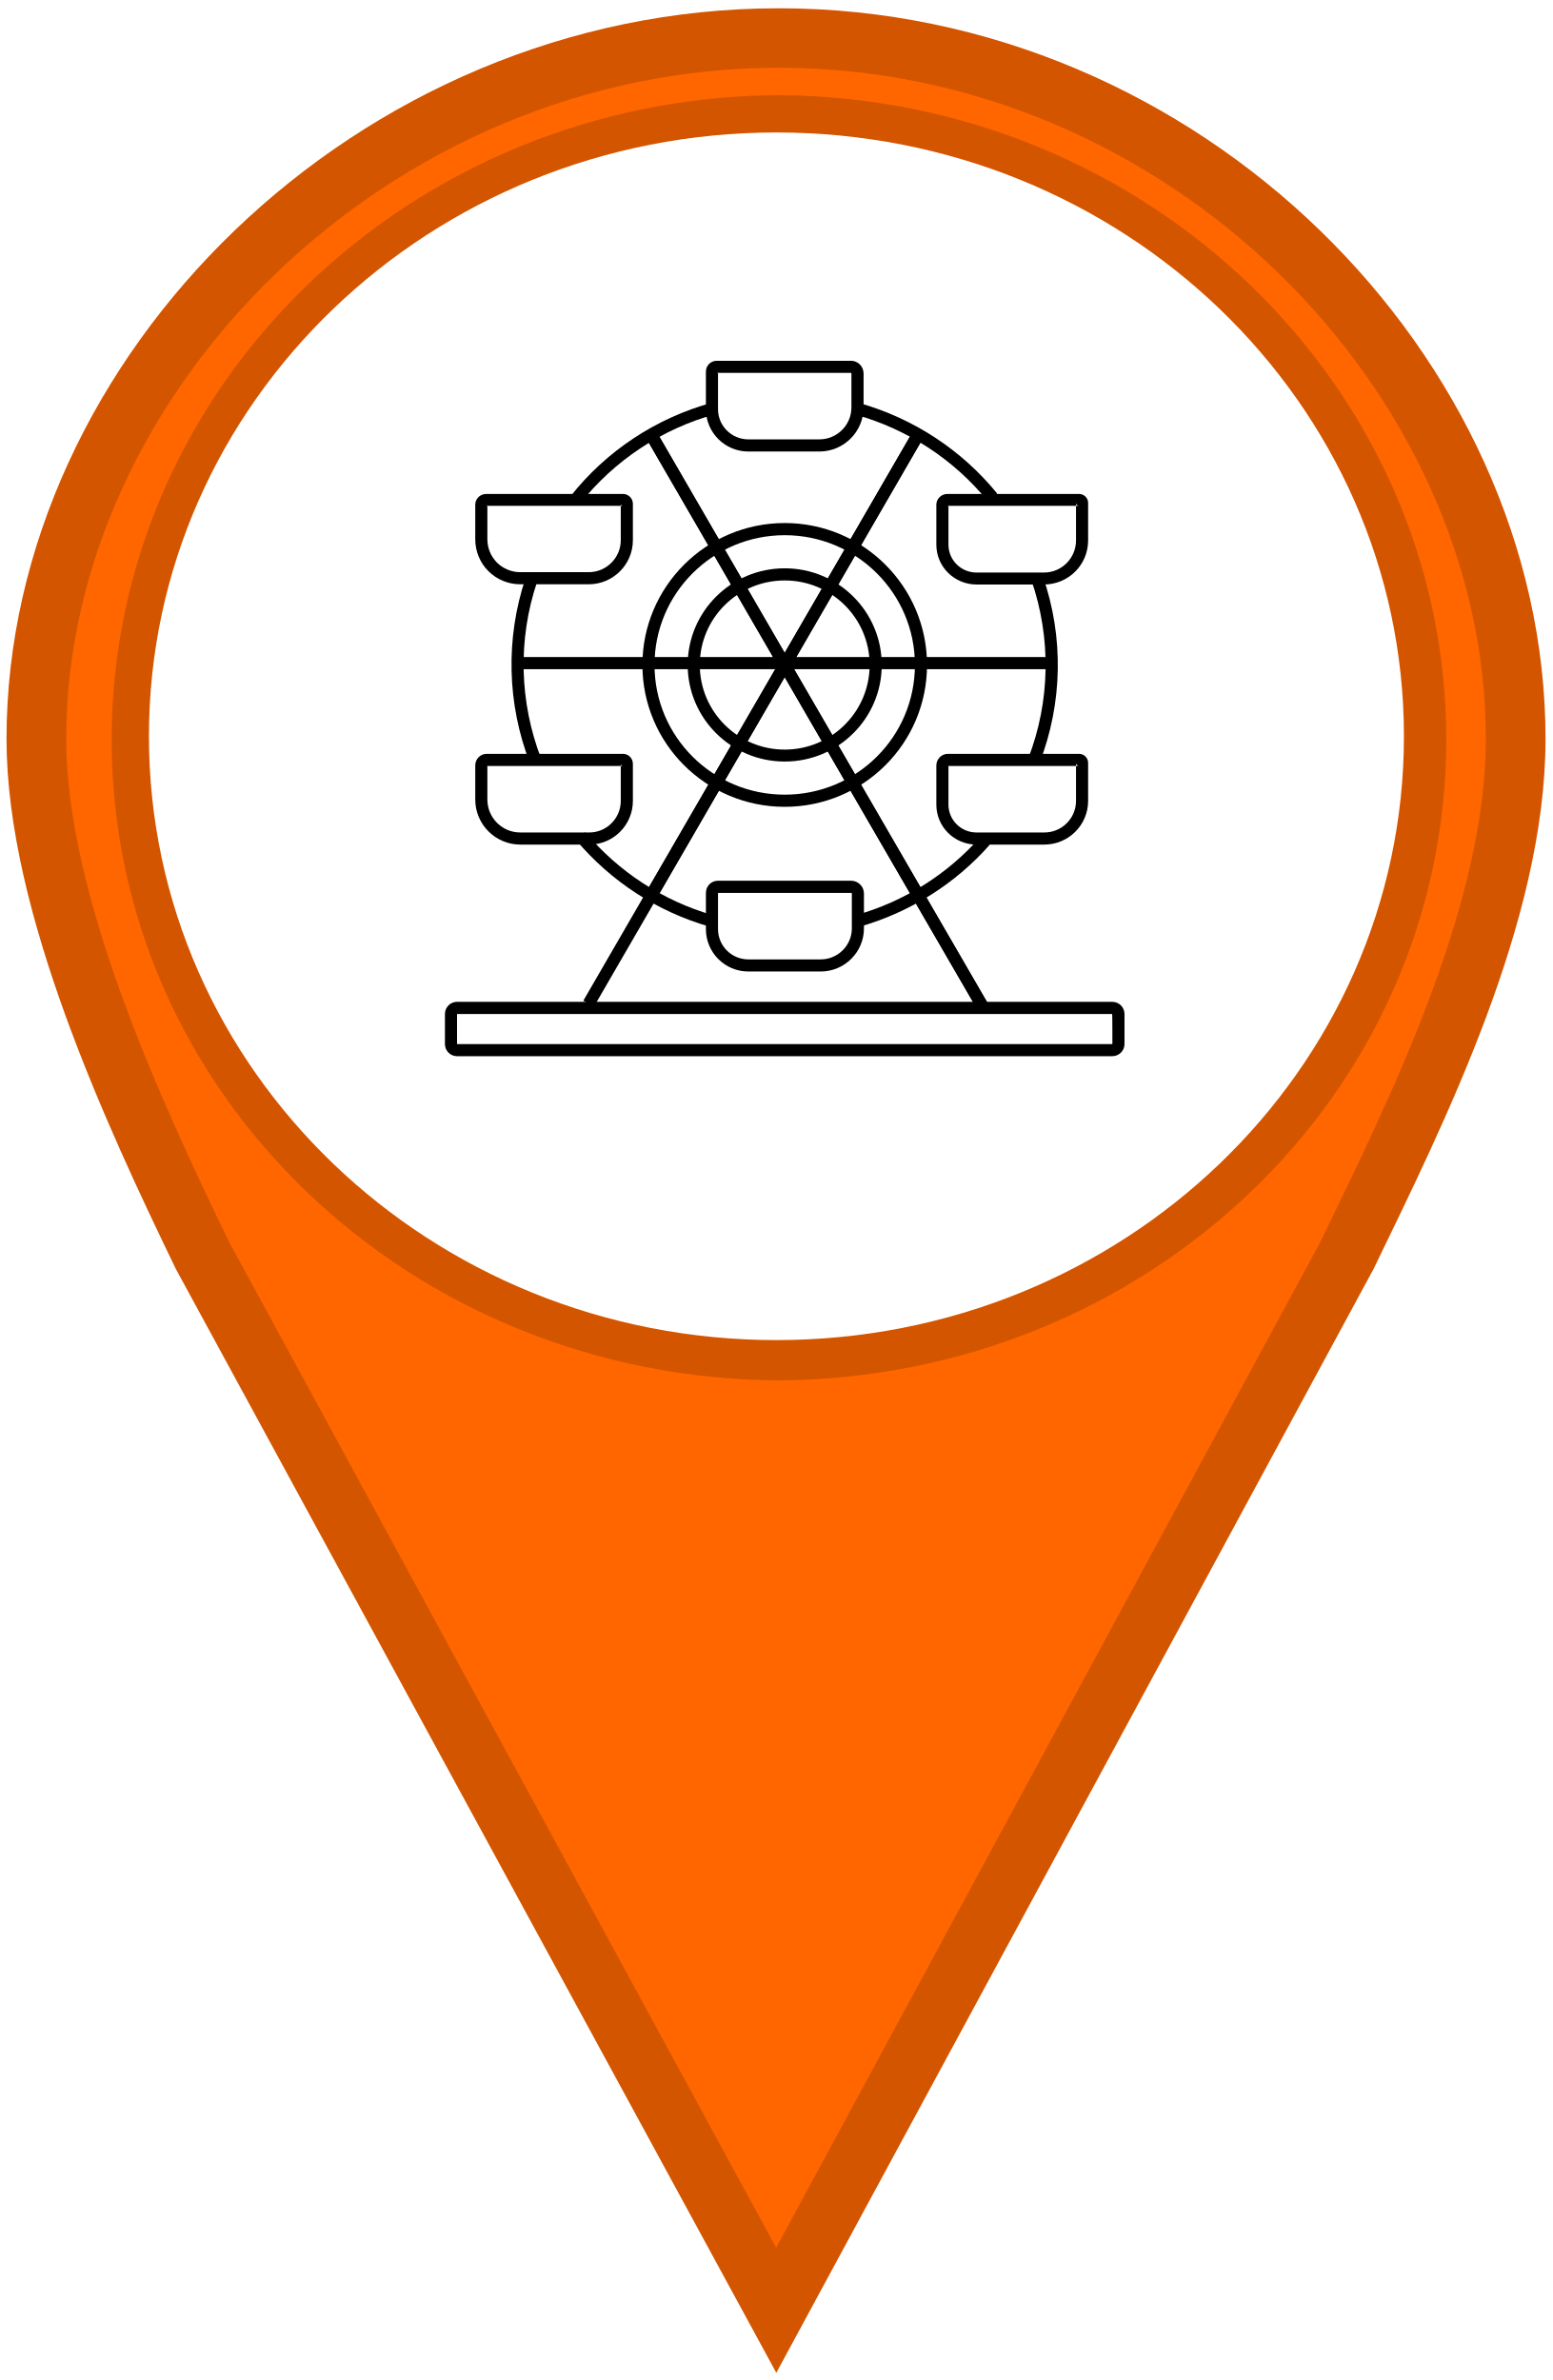
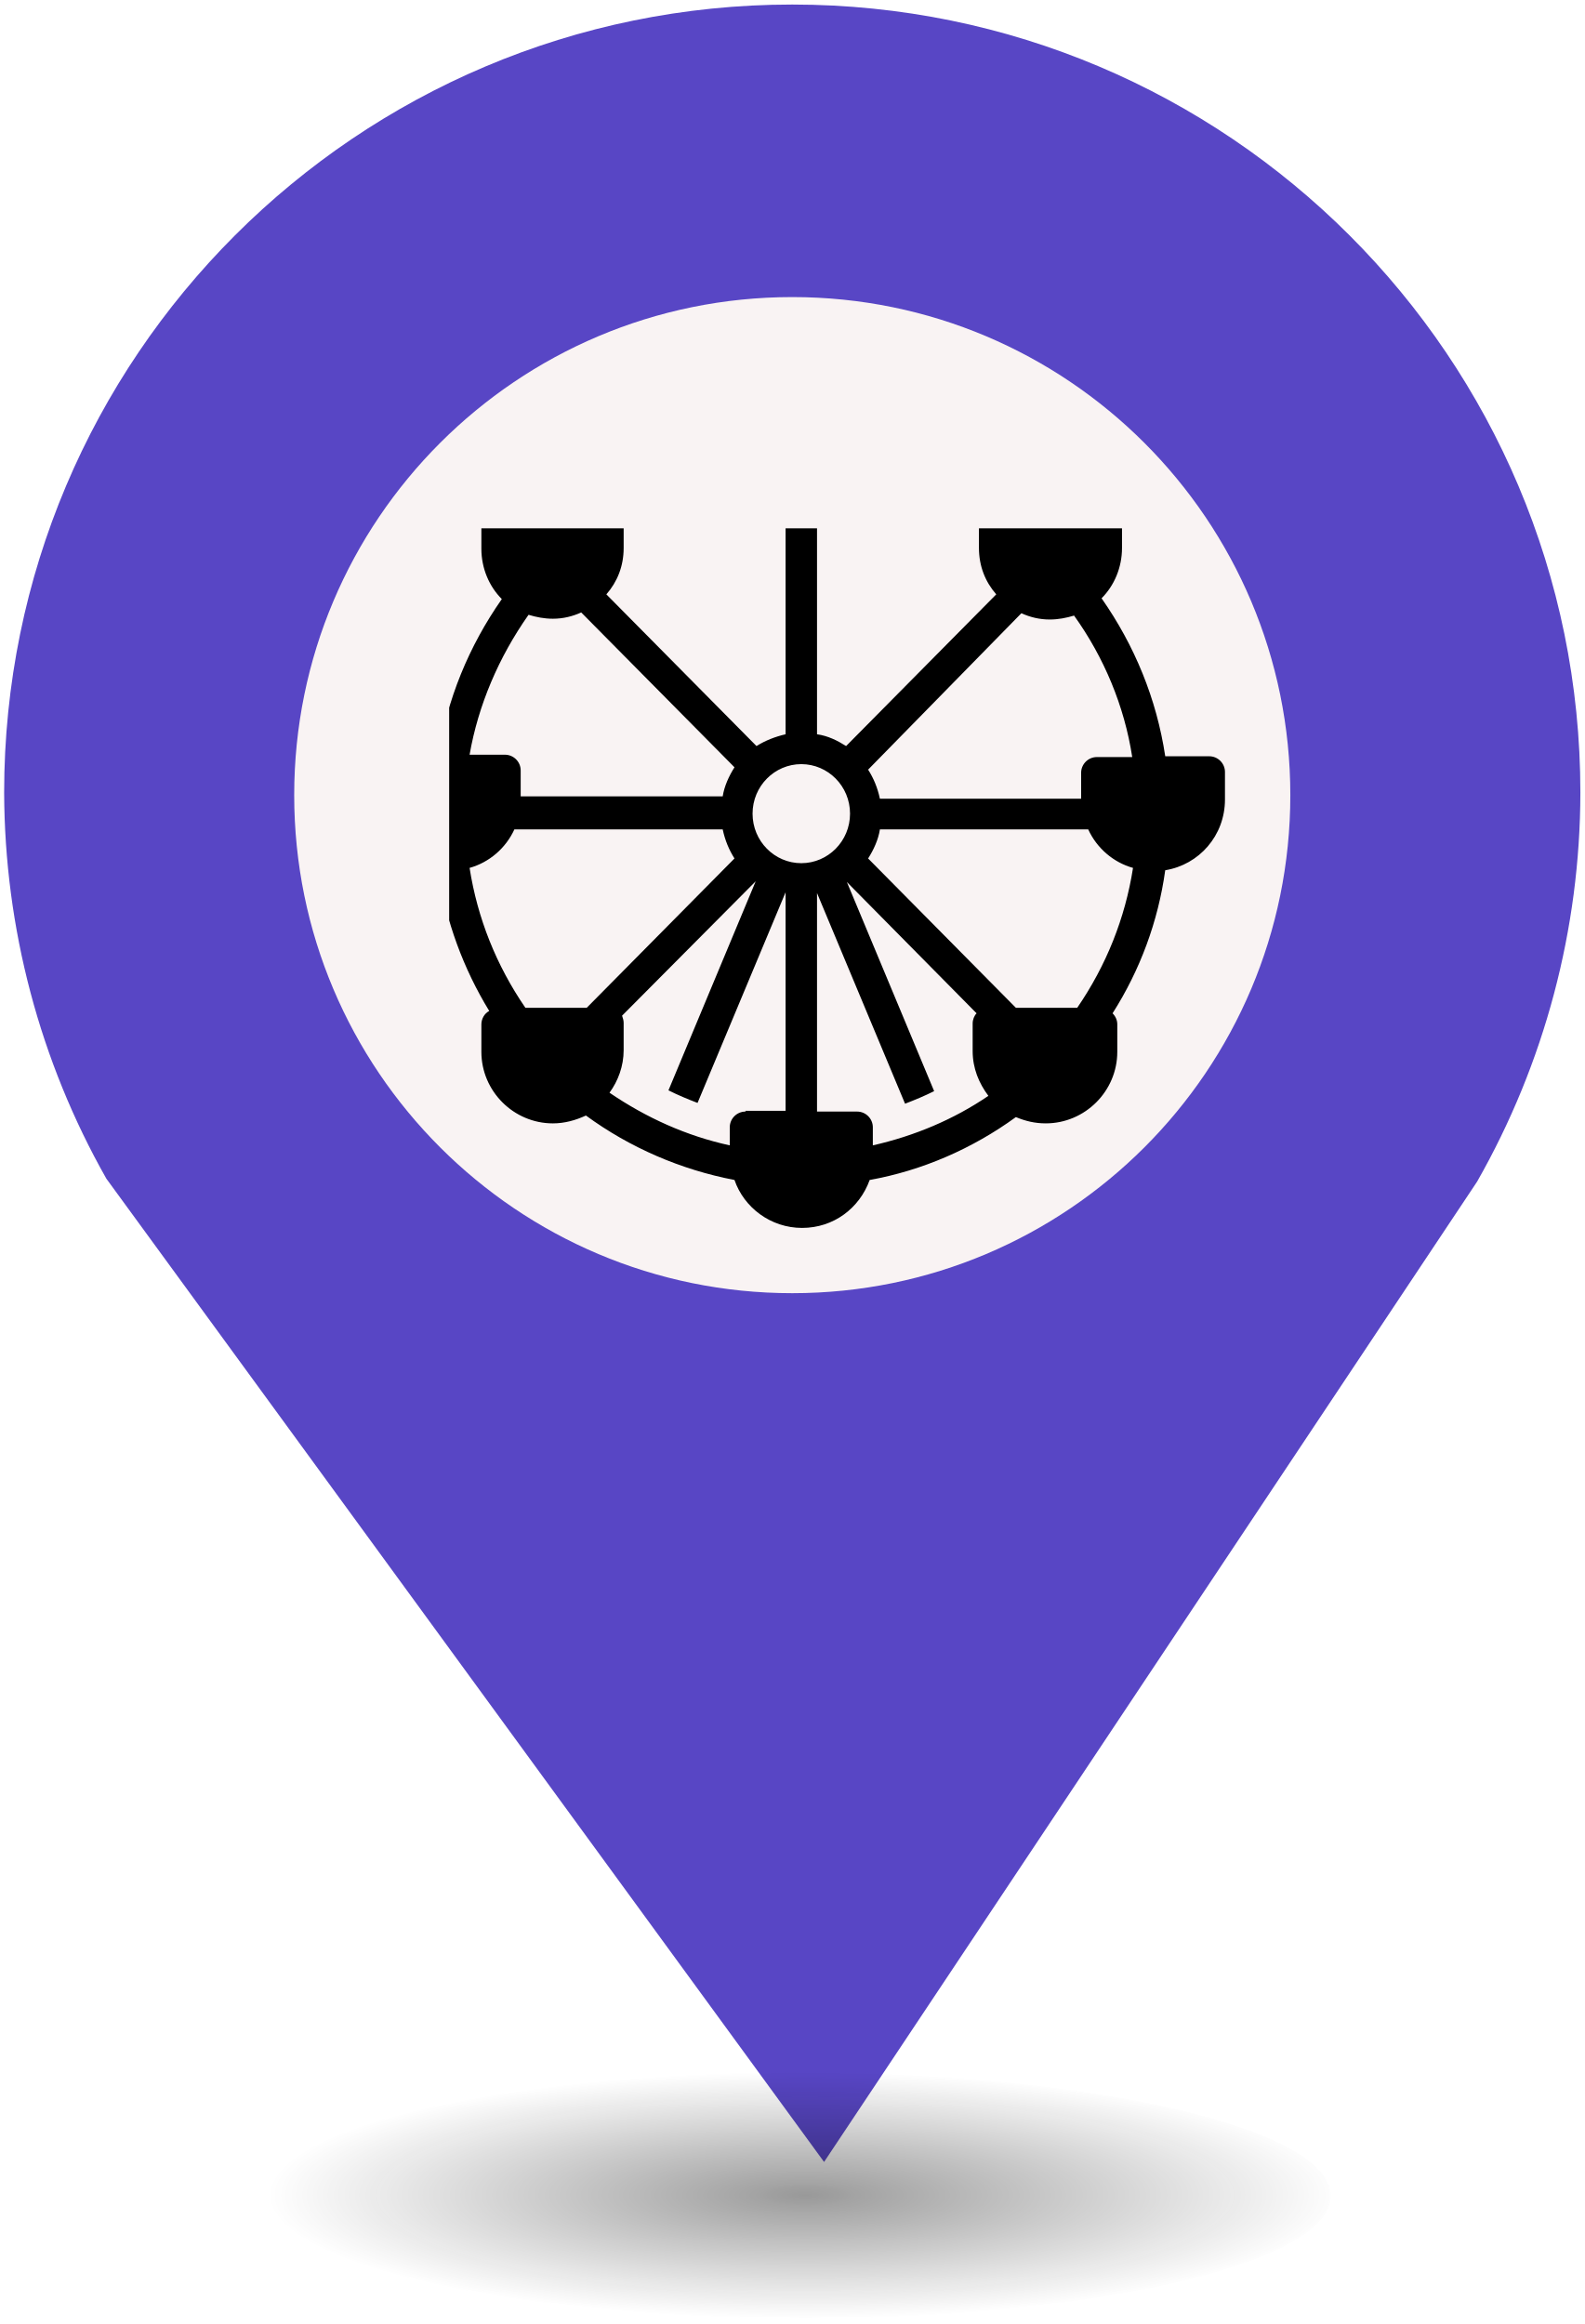
- <svg xmlns="http://www.w3.org/2000/svg" width="30px" height="46px" viewBox="0 0 30 46" version="1.1">
-   <defs>
-     <clipPath id="clip1">
-       <path d="M 13 6.922 L 17 6.922 L 17 9 L 13 9 Z M 13 6.922 " />
-     </clipPath>
+ <svg xmlns="http://www.w3.org/2000/svg" height="44px" width="30px" version="1.1" viewBox="0 0 29.989 43.988" id="svg16">
+   <defs id="defs7">
+     <radialGradient id="a" gradientUnits="userSpaceOnUse" cy="127.6" cx="-42.75" gradientTransform="matrix(4.274964,0,0,0.98163,197.9983,-83.70691)" r="2.384">
+       <stop stop-color="#010101" offset="0" id="stop2" />
+       <stop stop-opacity="0" stop-color="#090909" offset="1" id="stop4" />
+     </radialGradient>
  </defs>
-   <g id="surface1">
-     <path style="fill-rule:nonzero;fill:rgb(100%,40%,0%);fill-opacity:1;stroke-width:1;stroke-linecap:round;stroke-linejoin:miter;stroke:rgb(83.137%,33.333%,0%);stroke-opacity:1;stroke-miterlimit:4;" d="M 13.041 0.639 C 6.256 0.639 0.609 6.287 0.609 12.418 C 0.609 15.177 2.224 18.679 3.389 21.097 L 13 38.828 L 22.56 21.097 C 23.725 18.679 25.384 15.353 25.384 12.418 C 25.384 6.291 19.828 0.639 13.044 0.639 Z M 13.041 2.099 C 18.935 2.137 23.722 6.756 23.722 12.429 C 23.722 18.108 18.938 22.66 13.041 22.7 C 7.147 22.663 2.37 18.115 2.37 12.429 C 2.37 6.753 7.15 2.13 13.041 2.099 Z M 13.041 2.099 " transform="matrix(1.153846,0,0,1.15,0,0)" />
-     <path style="fill-rule:nonzero;fill:rgb(100%,100%,100%);fill-opacity:1;stroke-width:1.003;stroke-linecap:butt;stroke-linejoin:miter;stroke:rgb(100%,100%,100%);stroke-opacity:1;stroke-miterlimit:4;" d="M 23.011 12.374 C 23.011 17.704 18.528 22.021 13.003 22.021 C 7.478 22.021 2.996 17.704 2.996 12.374 C 2.996 7.048 7.478 2.728 13.003 2.728 C 18.528 2.728 23.011 7.048 23.011 12.374 Z M 23.011 12.374 " transform="matrix(1.153846,0,0,1.15,0,0)" />
-     <path style=" stroke:none;fill-rule:evenodd;fill:rgb(0%,0%,0%);fill-opacity:1;" d="M 10.379 11.246 L 10.156 11.172 C 9.766 12.34 9.797 13.605 10.242 14.754 L 10.461 14.672 C 10.035 13.574 10.004 12.359 10.379 11.246 Z M 10.379 11.246 " />
-     <path style=" stroke:none;fill-rule:evenodd;fill:rgb(0%,0%,0%);fill-opacity:1;" d="M 11.312 16.086 L 11.133 16.238 C 11.809 17.039 12.703 17.621 13.711 17.91 L 13.773 17.688 C 12.812 17.41 11.957 16.852 11.312 16.086 Z M 11.312 16.086 " />
-     <path style=" stroke:none;fill-rule:evenodd;fill:rgb(0%,0%,0%);fill-opacity:1;" d="M 16.539 17.688 L 16.602 17.914 C 17.578 17.637 18.457 17.086 19.125 16.328 L 18.949 16.172 C 18.309 16.898 17.473 17.426 16.539 17.688 Z M 16.539 17.688 " />
-     <path style=" stroke:none;fill-rule:evenodd;fill:rgb(0%,0%,0%);fill-opacity:1;" d="M 19.871 14.656 L 20.09 14.742 C 20.535 13.586 20.559 12.309 20.152 11.137 L 19.93 11.211 C 20.316 12.332 20.297 13.551 19.871 14.656 Z M 19.871 14.656 " />
-     <path style=" stroke:none;fill-rule:evenodd;fill:rgb(0%,0%,0%);fill-opacity:1;" d="M 19.086 9.684 L 19.27 9.539 C 18.582 8.695 17.652 8.086 16.602 7.789 L 16.539 8.016 C 17.539 8.297 18.43 8.879 19.086 9.684 Z M 19.086 9.684 " />
-     <path style=" stroke:none;fill-rule:evenodd;fill:rgb(0%,0%,0%);fill-opacity:1;" d="M 13.828 8.004 L 13.766 7.781 C 12.68 8.078 11.715 8.715 11.02 9.598 L 11.203 9.742 C 11.871 8.898 12.789 8.289 13.828 8.004 Z M 13.828 8.004 " />
-     <path style=" stroke:none;fill-rule:evenodd;fill:rgb(0%,0%,0%);fill-opacity:1;" d="M 20.324 12.934 L 20.324 12.699 L 10.004 12.699 L 10.004 12.934 Z M 20.324 12.934 " />
-     <path style=" stroke:none;fill-rule:evenodd;fill:rgb(0%,0%,0%);fill-opacity:1;" d="M 17.844 8.457 L 17.641 8.34 L 12.48 17.25 L 12.684 17.367 Z M 17.844 8.457 " />
-     <path style=" stroke:none;fill-rule:evenodd;fill:rgb(0%,0%,0%);fill-opacity:1;" d="M 17.844 8.457 L 17.641 8.34 L 11.273 19.34 L 11.477 19.457 Z M 17.844 8.457 " />
-     <path style=" stroke:none;fill-rule:evenodd;fill:rgb(0%,0%,0%);fill-opacity:1;" d="M 12.684 8.34 L 12.48 8.457 L 18.875 19.492 L 19.078 19.375 Z M 12.684 8.34 " />
-     <path style=" stroke:none;fill-rule:evenodd;fill:rgb(0%,0%,0%);fill-opacity:1;" d="M 12.684 8.34 L 12.48 8.457 L 18.875 19.492 L 19.078 19.375 Z M 12.684 8.34 " />
-     <path style=" stroke:none;fill-rule:evenodd;fill:rgb(0%,0%,0%);fill-opacity:1;" d="M 21.492 19.598 C 21.496 19.598 21.496 20.18 21.496 20.18 C 21.496 20.18 8.832 20.18 8.832 20.18 C 8.832 20.18 8.832 19.598 8.832 19.598 C 8.832 19.598 21.492 19.598 21.492 19.598 Z M 8.598 20.18 C 8.598 20.309 8.703 20.414 8.832 20.414 L 21.492 20.414 C 21.625 20.414 21.73 20.309 21.73 20.18 L 21.73 19.598 C 21.73 19.469 21.625 19.363 21.492 19.363 L 8.832 19.363 C 8.703 19.363 8.598 19.469 8.598 19.598 Z M 8.598 20.18 " />
-     <path style=" stroke:none;fill-rule:evenodd;fill:rgb(0%,0%,0%);fill-opacity:1;" d="M 17.039 12.852 C 17.039 11.82 16.199 10.984 15.164 10.984 C 14.129 10.984 13.289 11.82 13.289 12.852 C 13.289 13.883 14.129 14.719 15.164 14.719 C 16.199 14.719 17.039 13.883 17.039 12.852 Z M 13.523 12.852 C 13.523 11.949 14.258 11.219 15.164 11.219 C 16.07 11.219 16.805 11.949 16.805 12.852 C 16.805 13.754 16.07 14.488 15.164 14.488 C 14.258 14.488 13.523 13.754 13.523 12.852 Z M 13.523 12.852 " />
-     <path style=" stroke:none;fill-rule:evenodd;fill:rgb(0%,0%,0%);fill-opacity:1;" d="M 16.453 17.258 C 16.453 17.258 16.457 17.262 16.457 17.262 C 16.461 17.262 16.461 17.266 16.461 17.27 L 16.461 17.945 C 16.461 18.273 16.191 18.543 15.859 18.543 L 14.461 18.543 C 14.137 18.543 13.875 18.281 13.875 17.957 L 13.875 17.258 C 13.875 17.258 16.453 17.258 16.453 17.258 Z M 13.641 17.258 L 13.641 17.957 C 13.641 18.41 14.008 18.777 14.461 18.777 L 15.859 18.777 C 16.32 18.777 16.695 18.402 16.695 17.945 L 16.695 17.27 C 16.695 17.203 16.668 17.141 16.625 17.098 C 16.578 17.051 16.516 17.023 16.453 17.023 L 13.871 17.023 C 13.742 17.023 13.641 17.129 13.641 17.258 Z M 13.641 17.258 " />
-     <g clip-path="url(#clip1)" clip-rule="nonzero">
-       <path style=" stroke:none;fill-rule:evenodd;fill:rgb(0%,0%,0%);fill-opacity:1;" d="M 16.445 7.207 C 16.449 7.207 16.453 7.211 16.453 7.219 L 16.453 7.875 C 16.453 8.215 16.176 8.492 15.832 8.492 L 14.461 8.492 C 14.137 8.492 13.875 8.23 13.875 7.91 L 13.875 7.184 C 13.875 7.199 13.863 7.207 13.852 7.207 Z M 13.641 7.184 L 13.641 7.91 C 13.641 8.359 14.008 8.727 14.461 8.727 L 15.832 8.727 C 16.305 8.727 16.688 8.344 16.688 7.875 L 16.688 7.219 C 16.688 7.082 16.578 6.973 16.445 6.973 L 13.852 6.973 C 13.734 6.973 13.641 7.066 13.641 7.184 Z M 13.641 7.184 " />
+   <path d="m 14.994,0.086 c -8.239,0 -14.917,6.678 -14.917,14.917 0.009,2.562 0.673,5.079 1.935,7.307 L 15.596,40.921 27.956,22.366 C 29.234,20.122 29.907,17.586 29.911,15.003 29.911,6.765 23.233,0.086 14.994,0.086 Z" id="path9" style="fill:#5846c5;stroke-width:4.275" />
+   <circle cy="15.05" cx="14.994" r="9.427" id="circle11" style="fill:#f9f3f3;stroke-width:4.275" />
+   <ellipse rx="10.193" ry="2.339" cy="41.562" cx="14.994" id="ellipse13" style="opacity:0.4;fill:url(#a);stroke-width:4.275" />
+   <rect id="replace" rx="0" ry="0" height="13.369" width="13.472" y="8.21" x="8.259" style="fill:none;stroke-width:4.275" />
+   <svg height="100" width="100" id="svg14" xml:space="preserve" viewBox="0 0 100 100" y="10" x="8.5" version="1.1">
+     <defs id="defs18" />
+     <g transform="matrix(0.1417855,0,0,0.1417855,-4.804838,-4.261017)" id="g8">
+       <path id="path6" d="m 135.356,60.484 h -5.876 c -1.154,-7.66 -4.092,-14.795 -8.5,-21.091 1.679,-1.679 2.728,-4.092 2.728,-6.716 v -3.673 c 0,-1.154 -0.944,-2.099 -2.099,-2.099 h -13.431 c -5.352,-3.673 -11.438,-6.191 -17.838,-7.45 0,-0.21 0,-0.525 0,-0.735 v -3.568 c 0,-1.154 -0.944,-2.099 -2.099,-2.099 H 73.446 c -1.154,0 -2.099,0.944 -2.099,2.099 v 3.673 c 0,0.21 0,0.525 0,0.735 -6.401,1.259 -12.382,3.778 -17.838,7.45 H 40.288 c -1.154,0 -2.099,0.944 -2.099,2.099 v 3.673 c 0,2.623 1.049,5.037 2.728,6.716 -4.407,6.296 -7.345,13.431 -8.5,21.091 h -5.876 c -1.154,0 -2.099,0.944 -2.099,2.099 v 3.673 c 0,4.722 3.463,8.709 7.975,9.444 1.049,6.716 3.358,13.012 6.821,18.678 -0.63,0.315 -1.049,1.049 -1.049,1.784 v 3.673 c 0,5.247 4.302,9.549 9.549,9.549 1.574,0 3.043,-0.42 4.407,-1.049 5.876,4.302 12.697,7.24 19.832,8.604 1.259,3.673 4.827,6.401 9.024,6.401 4.197,0 7.66,-2.623 9.024,-6.401 7.03,-1.259 13.746,-4.197 19.517,-8.395 1.259,0.525 2.518,0.839 3.987,0.839 5.247,0 9.549,-4.302 9.549,-9.549 V 96.265 c 0,-0.525 -0.21,-1.049 -0.63,-1.469 3.673,-5.771 6.086,-12.277 7.03,-19.098 4.512,-0.735 7.975,-4.617 7.975,-9.444 v -3.673 c 0,-1.154 -0.944,-2.099 -2.099,-2.099 z M 110.277,41.386 c 1.154,0.525 2.413,0.839 3.778,0.839 1.154,0 2.204,-0.21 3.253,-0.525 3.987,5.561 6.716,12.067 7.765,18.888 h -4.722 c -1.154,0 -2.099,0.944 -2.099,2.099 v 3.463 H 91.39 c -0.315,-1.469 -0.839,-2.728 -1.574,-3.882 z M 89.186,23.547 c 5.456,1.049 10.703,3.043 15.425,6.086 v 3.043 c 0,2.413 0.839,4.512 2.309,6.191 L 86.878,59.119 C 85.723,58.385 84.464,57.755 82.995,57.545 V 28.06 c 2.623,-0.525 4.827,-2.204 6.191,-4.512 z m -1.784,44.596 c 0,3.673 -2.938,6.611 -6.506,6.611 -3.568,0 -6.506,-2.938 -6.506,-6.611 0,-3.673 2.938,-6.611 6.506,-6.611 3.568,0 6.506,2.938 6.506,6.611 z M 57.182,32.677 v -3.043 c 4.722,-2.938 9.969,-5.037 15.425,-6.086 1.364,2.309 3.568,3.882 6.191,4.512 v 29.486 c -1.364,0.315 -2.728,0.839 -3.882,1.574 L 54.873,38.868 c 1.469,-1.679 2.309,-3.778 2.309,-6.191 z m -12.697,8.919 c 1.049,0.315 2.099,0.525 3.253,0.525 1.364,0 2.623,-0.315 3.778,-0.839 l 20.462,20.672 c -0.735,1.154 -1.364,2.518 -1.574,3.882 H 43.436 v -3.463 c 0,-1.154 -0.944,-2.099 -2.099,-2.099 h -4.722 c 1.154,-6.611 3.882,-13.012 7.87,-18.678 z m -7.87,33.788 c 2.623,-0.735 4.827,-2.623 5.981,-5.142 h 27.807 c 0.315,1.469 0.839,2.728 1.574,3.882 L 52.25,94.062 H 44.065 C 40.183,88.396 37.664,82.1 36.615,75.384 Z m 36.831,32.529 c -1.154,0 -2.099,0.944 -2.099,2.099 v 2.413 c -5.771,-1.259 -11.123,-3.673 -16.055,-7.03 1.154,-1.574 1.889,-3.568 1.889,-5.666 v -3.673 c 0,-0.315 -0.105,-0.63 -0.21,-0.944 L 74.81,77.168 63.163,105.08 c 1.259,0.63 2.518,1.154 3.882,1.679 L 78.798,78.637 c 0,0 0,0 0,0 V 107.808 h -5.352 z m 16.999,4.512 v -2.413 c 0,-1.154 -0.944,-2.099 -2.099,-2.099 H 82.995 V 78.742 c 0,0 0,0 0,0 l 11.752,28.122 c 1.364,-0.525 2.623,-1.049 3.882,-1.679 L 86.982,77.273 104.296,94.796 c -0.315,0.315 -0.525,0.839 -0.525,1.364 v 3.673 c 0,2.309 0.839,4.302 2.099,5.981 -4.617,3.148 -9.864,5.352 -15.425,6.611 z M 117.728,94.062 h -8.185 L 89.816,74.125 c 0.735,-1.154 1.364,-2.518 1.574,-3.882 h 27.807 c 1.154,2.518 3.358,4.407 5.981,5.142 -1.049,6.716 -3.568,13.012 -7.45,18.678 z" style="stroke-width:1.049" />
    </g>
-     <path style=" stroke:none;fill-rule:evenodd;fill:rgb(0%,0%,0%);fill-opacity:1;" d="M 12.039 9.777 C 12.016 9.777 11.996 9.762 11.996 9.738 L 11.996 10.441 C 11.996 10.781 11.719 11.059 11.375 11.059 L 10.055 11.059 C 9.887 11.059 9.723 10.992 9.605 10.875 C 9.484 10.754 9.418 10.59 9.418 10.422 L 9.418 9.754 C 9.418 9.77 9.406 9.777 9.395 9.777 Z M 9.184 9.754 L 9.184 10.422 C 9.184 10.652 9.273 10.875 9.438 11.039 C 9.602 11.203 9.824 11.293 10.055 11.293 L 11.375 11.293 C 11.848 11.293 12.23 10.91 12.23 10.441 L 12.23 9.738 C 12.23 9.633 12.145 9.547 12.039 9.547 L 9.395 9.547 C 9.277 9.547 9.184 9.641 9.184 9.754 Z M 9.184 9.754 " />
-     <path style=" stroke:none;fill-rule:evenodd;fill:rgb(0%,0%,0%);fill-opacity:1;" d="M 20.852 9.777 C 20.82 9.777 20.793 9.754 20.793 9.719 L 20.793 10.445 C 20.793 10.789 20.516 11.066 20.172 11.066 L 18.871 11.066 C 18.57 11.066 18.328 10.824 18.328 10.527 L 18.328 9.754 C 18.328 9.77 18.32 9.777 18.305 9.777 Z M 18.094 9.754 L 18.094 10.527 C 18.094 10.953 18.441 11.297 18.871 11.297 L 20.172 11.297 C 20.645 11.297 21.027 10.918 21.027 10.445 L 21.027 9.719 C 21.027 9.625 20.949 9.547 20.852 9.547 L 18.305 9.547 C 18.191 9.547 18.094 9.641 18.094 9.754 Z M 18.094 9.754 " />
-     <path style=" stroke:none;fill-rule:evenodd;fill:rgb(0%,0%,0%);fill-opacity:1;" d="M 12.039 14.805 C 12.016 14.805 11.996 14.785 11.996 14.766 L 11.996 15.48 C 11.996 15.816 11.723 16.09 11.387 16.09 L 10.055 16.09 C 9.703 16.09 9.418 15.805 9.418 15.453 L 9.418 14.793 C 9.418 14.801 9.414 14.805 9.406 14.805 Z M 9.184 14.793 L 9.184 15.453 C 9.184 15.934 9.574 16.324 10.055 16.324 L 11.387 16.324 C 11.852 16.324 12.23 15.945 12.23 15.48 L 12.23 14.766 C 12.23 14.656 12.145 14.57 12.039 14.57 L 9.406 14.57 C 9.281 14.57 9.184 14.672 9.184 14.793 Z M 9.184 14.793 " />
-     <path style=" stroke:none;fill-rule:evenodd;fill:rgb(0%,0%,0%);fill-opacity:1;" d="M 20.852 14.805 C 20.82 14.805 20.793 14.777 20.793 14.746 L 20.793 15.48 C 20.793 15.816 20.52 16.09 20.18 16.09 L 18.871 16.09 C 18.57 16.09 18.328 15.848 18.328 15.551 L 18.328 14.793 C 18.328 14.801 18.324 14.805 18.316 14.805 Z M 18.094 14.793 L 18.094 15.551 C 18.094 15.98 18.441 16.324 18.871 16.324 L 20.18 16.324 C 20.648 16.324 21.027 15.945 21.027 15.48 L 21.027 14.746 C 21.027 14.648 20.949 14.57 20.852 14.57 L 18.316 14.57 C 18.195 14.57 18.094 14.672 18.094 14.793 Z M 18.094 14.793 " />
-     <path style=" stroke:none;fill-rule:evenodd;fill:rgb(0%,0%,0%);fill-opacity:1;" d="M 17.914 12.852 C 17.914 11.34 16.684 10.109 15.164 10.109 C 13.645 10.109 12.414 11.34 12.414 12.852 C 12.414 14.367 13.645 15.594 15.164 15.594 C 16.684 15.594 17.914 14.367 17.914 12.852 Z M 12.648 12.852 C 12.648 11.469 13.773 10.344 15.164 10.344 C 16.555 10.344 17.68 11.469 17.68 12.852 C 17.68 14.238 16.555 15.359 15.164 15.359 C 13.773 15.359 12.648 14.238 12.648 12.852 Z M 12.648 12.852 " />
-   </g>
+   </svg>
</svg>
